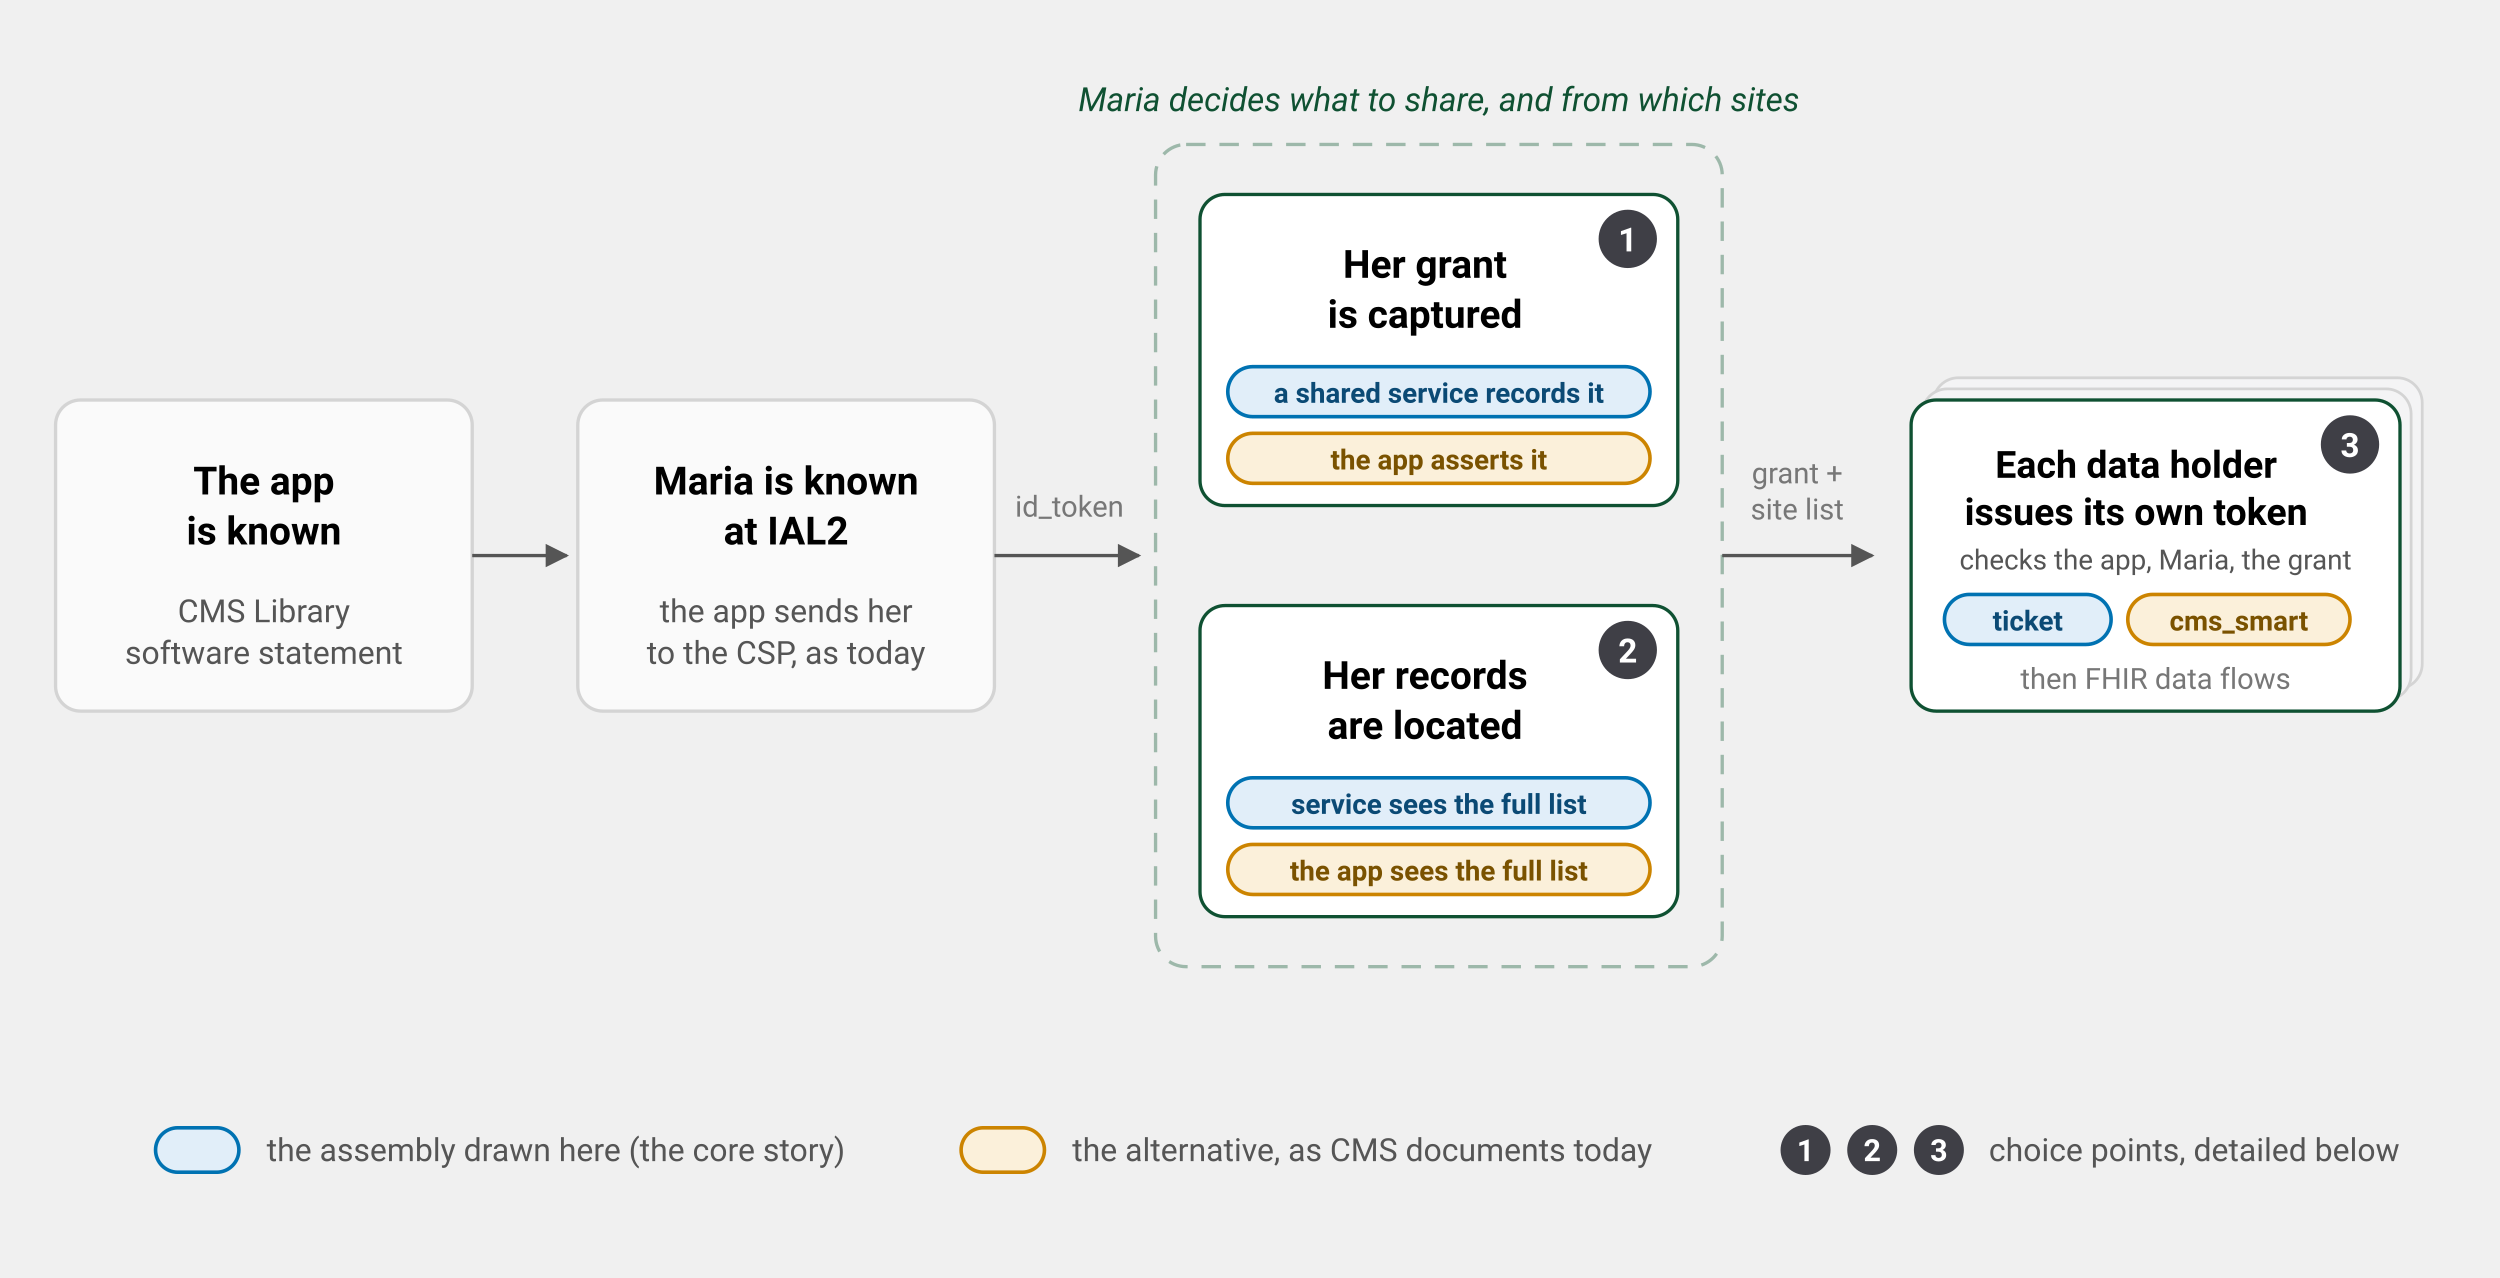
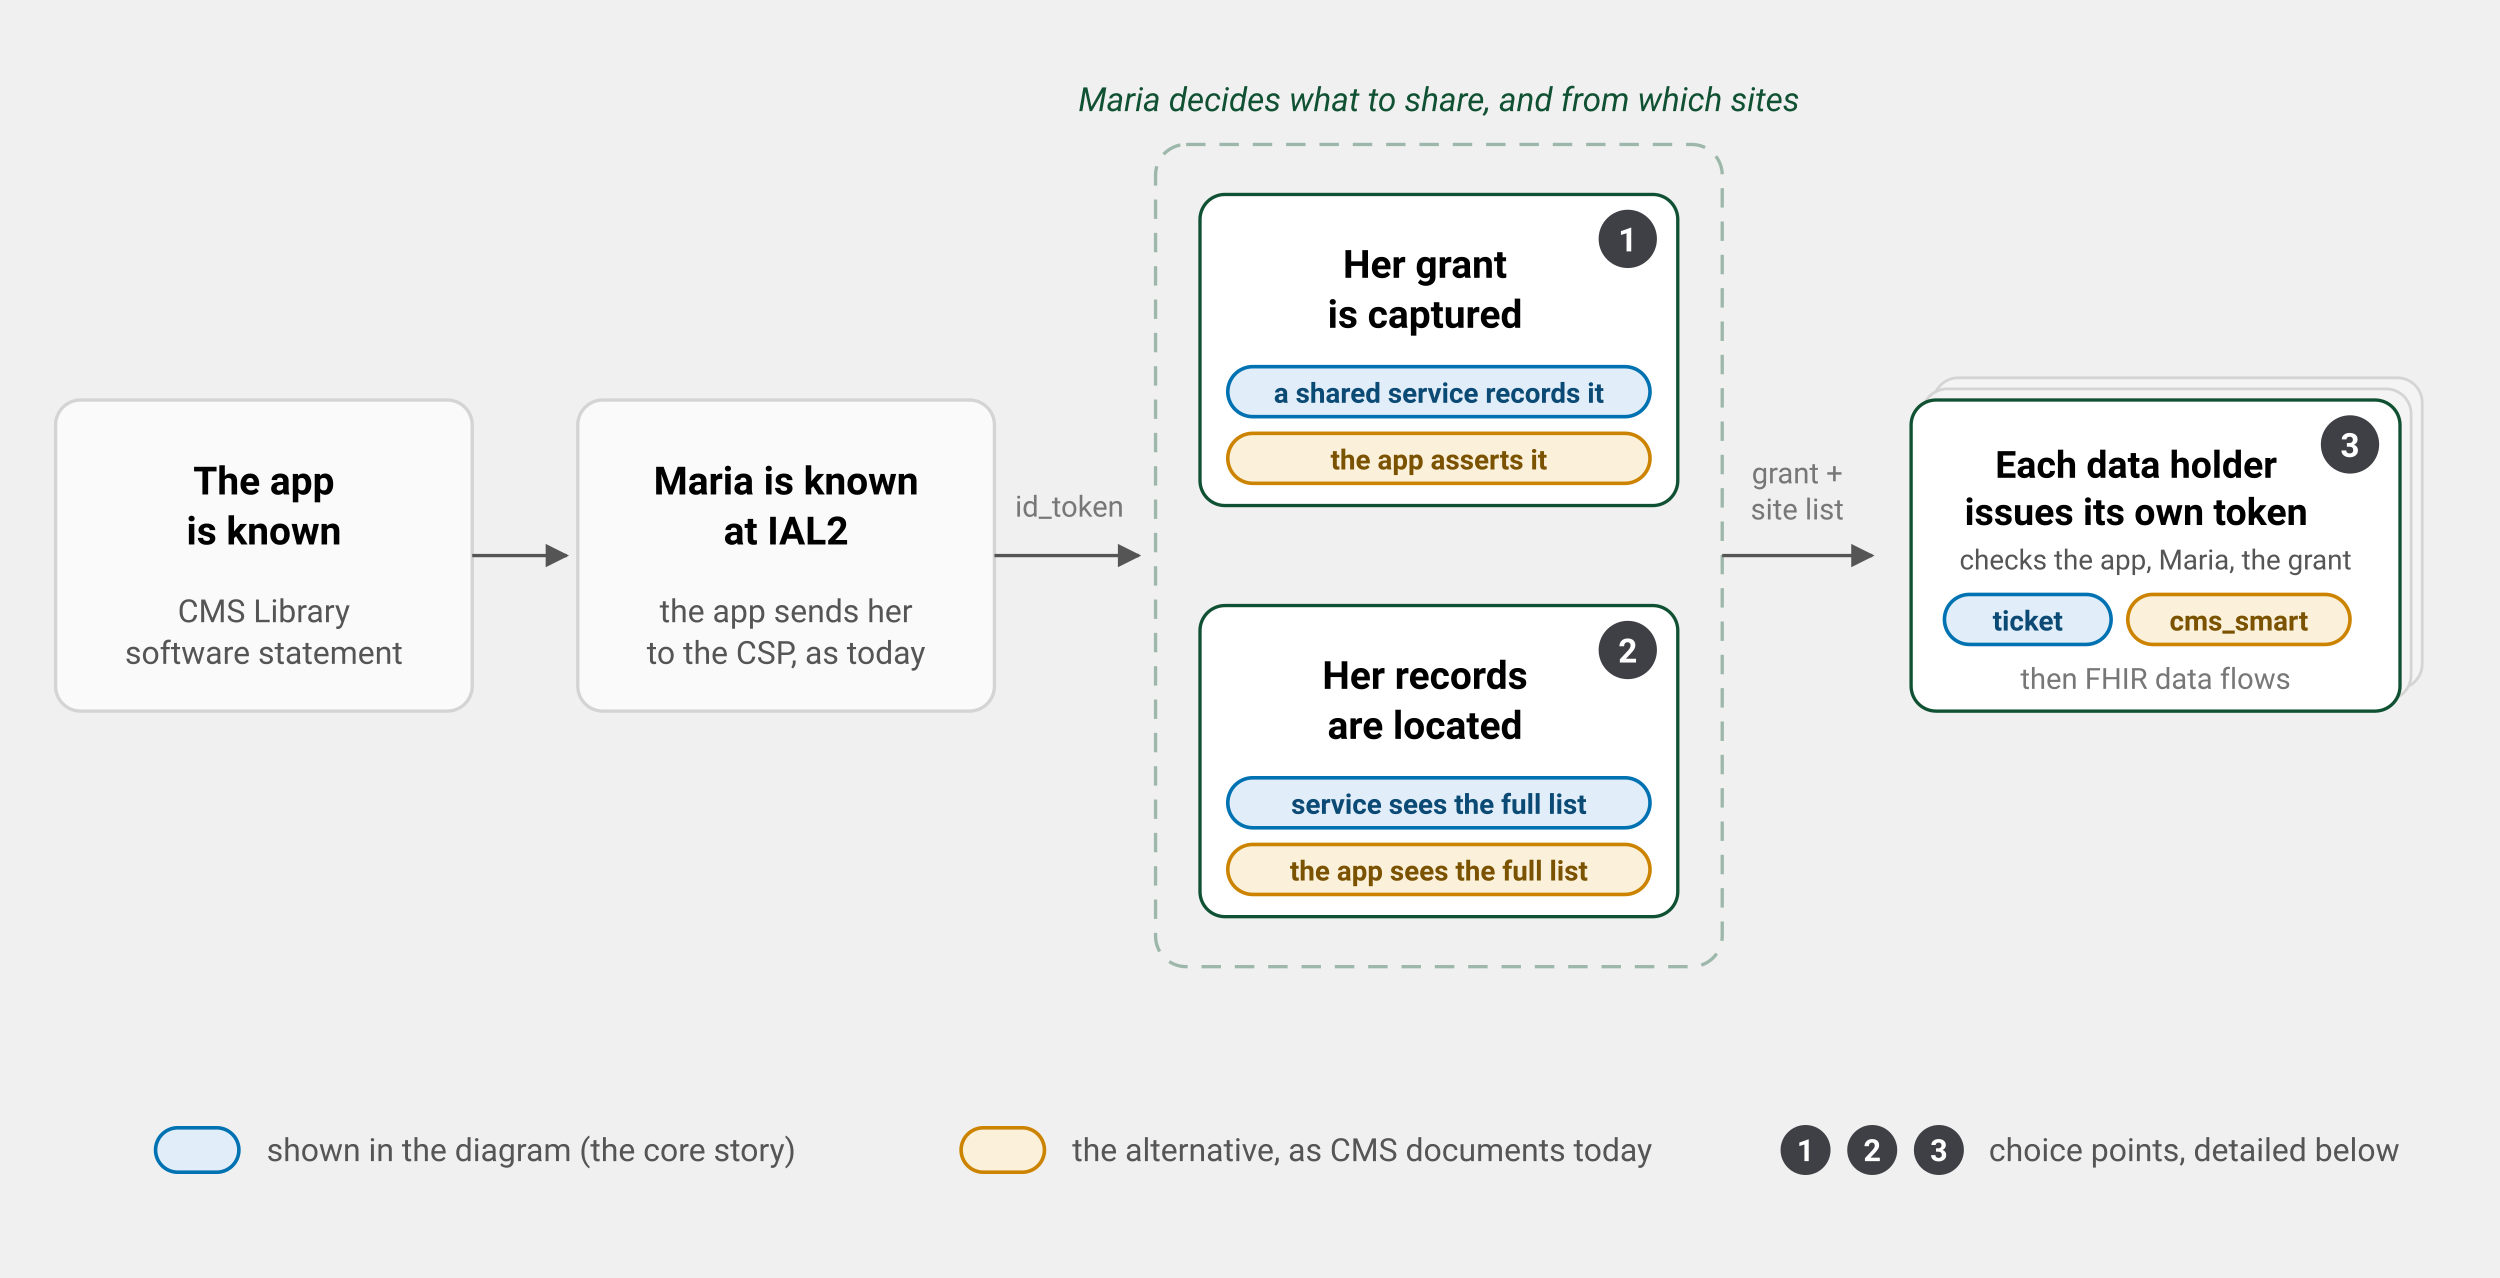
<svg xmlns="http://www.w3.org/2000/svg" viewBox="0 0 900 460" font-family="ui-sans-serif, system-ui, -apple-system, 'Segoe UI', Roboto, Arial, sans-serif">
  <defs>
    <marker id="la" viewBox="0 0 10 10" refX="9" refY="5" markerWidth="7" markerHeight="7" orient="auto-start-reverse">
      <path d="M 0 0 L 10 5 L 0 10 z" fill="#555" />
    </marker>
  </defs>
  <g>
    <rect x="20" y="144" width="150" height="112" rx="9" fill="#fafafa" stroke="#d4d4d4" stroke-width="1.2" />
    <text x="95" y="178" text-anchor="middle" font-size="14" font-weight="600">The app</text>
    <text x="95" y="196" text-anchor="middle" font-size="14" font-weight="600">is known</text>
    <text x="95" y="224" text-anchor="middle" font-size="11.5" fill="#555">CMS Library</text>
    <text x="95" y="239" text-anchor="middle" font-size="11.5" fill="#555">software statement</text>
  </g>
  <line x1="170" y1="200" x2="204" y2="200" stroke="#555" stroke-width="1.2" marker-end="url(#la)" />
  <g>
    <rect x="208" y="144" width="150" height="112" rx="9" fill="#fafafa" stroke="#d4d4d4" stroke-width="1.2" />
    <text x="283" y="178" text-anchor="middle" font-size="14" font-weight="600">Maria is known</text>
    <text x="283" y="196" text-anchor="middle" font-size="14" font-weight="600">at IAL2</text>
    <text x="283" y="224" text-anchor="middle" font-size="11.5" fill="#555">the app sends her</text>
    <text x="283" y="239" text-anchor="middle" font-size="11.5" fill="#555">to the CSP, as today</text>
  </g>
  <text x="385" y="186" text-anchor="middle" font-size="10.5" fill="#777">id_token</text>
  <line x1="358" y1="200" x2="410" y2="200" stroke="#555" stroke-width="1.2" marker-end="url(#la)" />
  <g>
    <text x="518" y="40" text-anchor="middle" font-size="12" font-style="italic" fill="#0f5132">Maria decides what to share, and from which sites</text>
    <rect x="416" y="52" width="204" height="296" rx="11" fill="none" stroke="#9db8aa" stroke-width="1.2" stroke-dasharray="7 5" />
    <rect x="432" y="70" width="172" height="112" rx="9" fill="#fff" stroke="#0f5132" stroke-width="1.2" />
    <circle cx="586" cy="86" r="10.5" fill="#3f3f46" />
    <text x="586" y="90.5" text-anchor="middle" fill="#fff" font-weight="700" font-size="12">1</text>
    <text x="513" y="100" text-anchor="middle" font-size="14" font-weight="600">Her grant</text>
    <text x="513" y="118" text-anchor="middle" font-size="14" font-weight="600">is captured</text>
    <rect x="442" y="132" width="152" height="18" rx="9" fill="#e1eef9" stroke="#0072b2" stroke-width="1.3" />
    <text x="518" y="145" text-anchor="middle" font-size="10" font-weight="600" fill="#0b4a75">a shared service records it</text>
    <rect x="442" y="156" width="152" height="18" rx="9" fill="#fbf0da" stroke="#cc8400" stroke-width="1.3" />
    <text x="518" y="169" text-anchor="middle" font-size="10" font-weight="600" fill="#7a5200">the app asserts it</text>
    <rect x="432" y="218" width="172" height="112" rx="9" fill="#fff" stroke="#0f5132" stroke-width="1.2" />
    <circle cx="586" cy="234" r="10.5" fill="#3f3f46" />
    <text x="586" y="238.5" text-anchor="middle" fill="#fff" font-weight="700" font-size="12">2</text>
    <text x="513" y="248" text-anchor="middle" font-size="14" font-weight="600">Her records</text>
    <text x="513" y="266" text-anchor="middle" font-size="14" font-weight="600">are located</text>
    <rect x="442" y="280" width="152" height="18" rx="9" fill="#e1eef9" stroke="#0072b2" stroke-width="1.3" />
    <text x="518" y="293" text-anchor="middle" font-size="10" font-weight="600" fill="#0b4a75">service sees the full list</text>
    <rect x="442" y="304" width="152" height="18" rx="9" fill="#fbf0da" stroke="#cc8400" stroke-width="1.3" />
    <text x="518" y="317" text-anchor="middle" font-size="10" font-weight="600" fill="#7a5200">the app sees the full list</text>
  </g>
  <text x="647" y="174" text-anchor="middle" font-size="10.5" fill="#777">grant +</text>
  <text x="647" y="187" text-anchor="middle" font-size="10.5" fill="#777">site list</text>
  <line x1="620" y1="200" x2="674" y2="200" stroke="#555" stroke-width="1.2" marker-end="url(#la)" />
  <g>
    <rect x="696" y="136" width="176" height="112" rx="9" fill="#f4f4f5" stroke="#d4d4d4" />
    <rect x="692" y="140" width="176" height="112" rx="9" fill="#f4f4f5" stroke="#d4d4d4" />
    <rect x="688" y="144" width="176" height="112" rx="9" fill="#fff" stroke="#0f5132" stroke-width="1.2" />
    <circle cx="846" cy="160" r="10.5" fill="#3f3f46" />
    <text x="846" y="164.5" text-anchor="middle" fill="#fff" font-weight="700" font-size="12">3</text>
    <text x="769" y="172" text-anchor="middle" font-size="13.5" font-weight="600">Each data holder</text>
    <text x="769" y="189" text-anchor="middle" font-size="13.5" font-weight="600">issues its own token</text>
    <text x="776" y="205" text-anchor="middle" font-size="10" fill="#555">checks the app, Maria, the grant</text>
    <rect x="700" y="214" width="60" height="18" rx="9" fill="#e1eef9" stroke="#0072b2" stroke-width="1.3" />
    <text x="730" y="227" text-anchor="middle" font-size="10" font-weight="600" fill="#0b4a75">ticket</text>
    <rect x="766" y="214" width="80" height="18" rx="9" fill="#fbf0da" stroke="#cc8400" stroke-width="1.3" />
    <text x="806" y="227" text-anchor="middle" font-size="10" font-weight="600" fill="#7a5200">cms_smart</text>
    <text x="776" y="248" text-anchor="middle" font-size="10.5" fill="#777">then FHIR data flows</text>
  </g>
  <g font-size="11.5" fill="#555">
    <rect x="56" y="406" width="30" height="16" rx="8" fill="#e1eef9" stroke="#0072b2" stroke-width="1.3" />
-     <text x="96" y="418">the assembly drawn here (the core story)</text>
+     <text x="96" y="418">shown in the diagram (the core story)</text>
    <rect x="346" y="406" width="30" height="16" rx="8" fill="#fbf0da" stroke="#cc8400" stroke-width="1.3" />
    <text x="386" y="418">the alternative, as CMS documents today</text>
    <circle cx="650" cy="414" r="9" fill="#3f3f46" />
    <text x="650" y="418" text-anchor="middle" fill="#fff" font-weight="700" font-size="11">1</text>
    <circle cx="674" cy="414" r="9" fill="#3f3f46" />
    <text x="674" y="418" text-anchor="middle" fill="#fff" font-weight="700" font-size="11">2</text>
    <circle cx="698" cy="414" r="9" fill="#3f3f46" />
    <text x="698" y="418" text-anchor="middle" fill="#fff" font-weight="700" font-size="11">3</text>
    <text x="716" y="418">choice points, detailed below</text>
  </g>
</svg>
